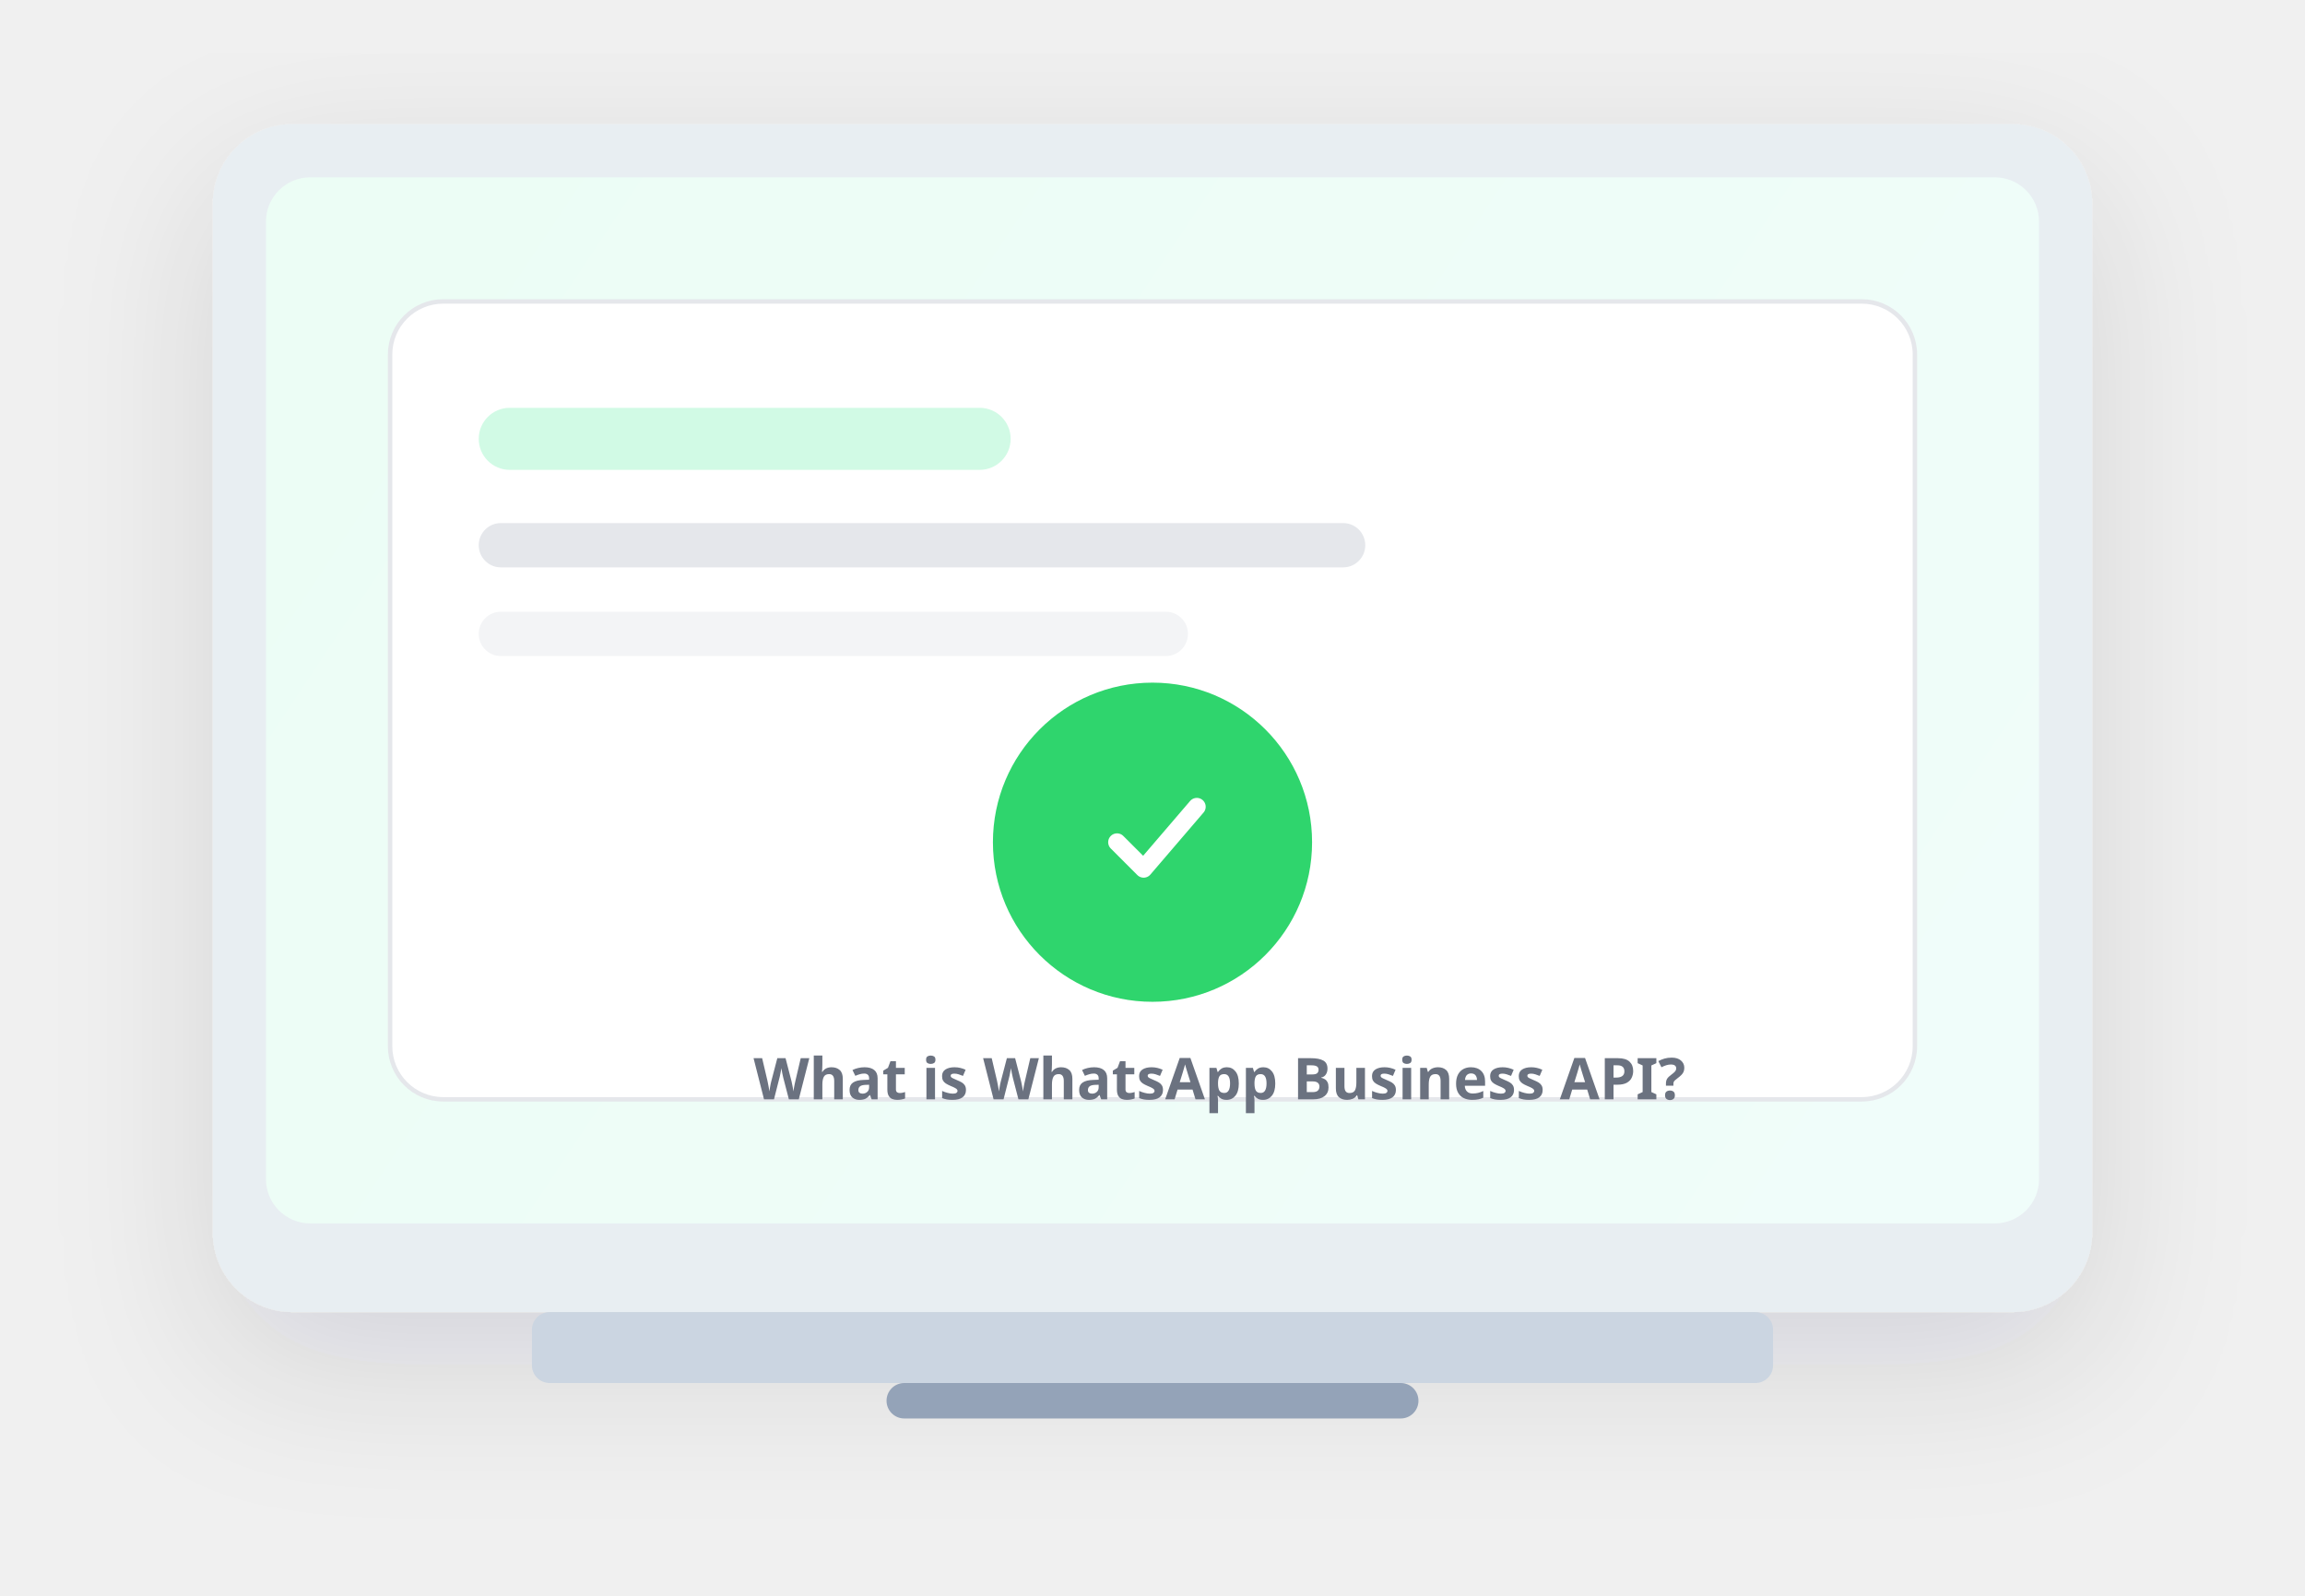
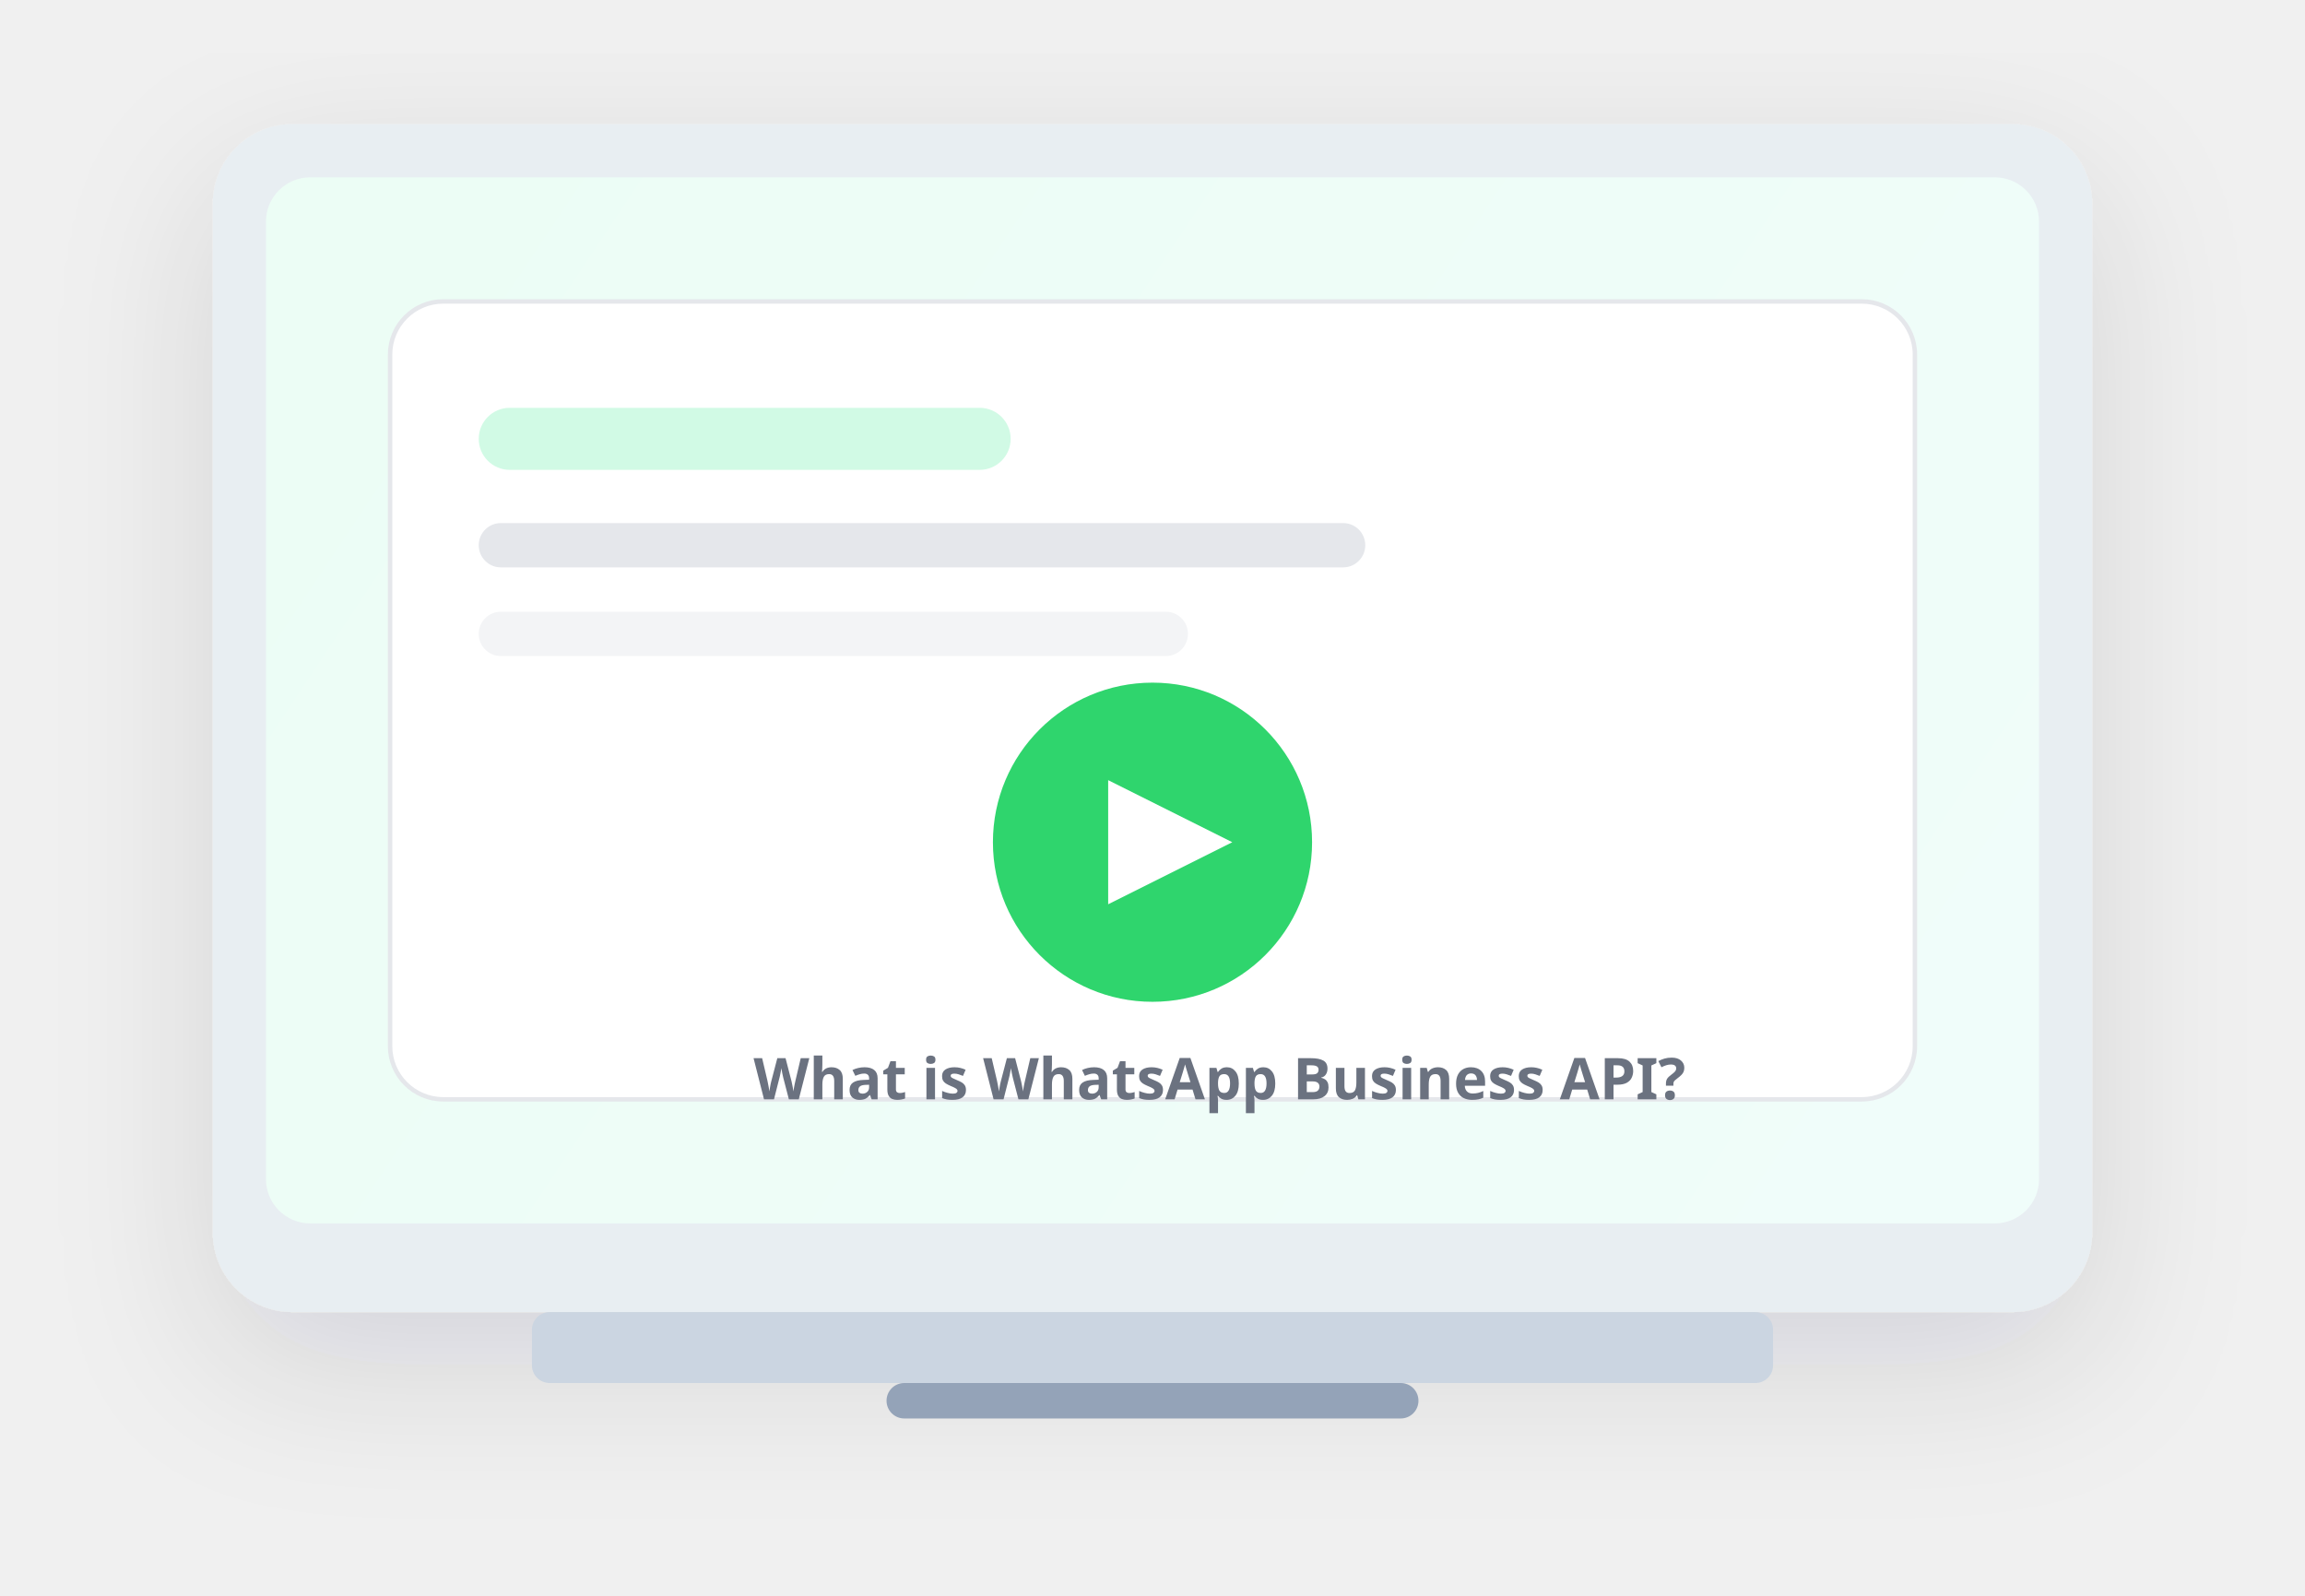
<svg xmlns="http://www.w3.org/2000/svg" viewBox="0 0 520 360" fill="none" aria-hidden="true">
  <defs>
    <linearGradient id="screen" x1="80" y1="40" x2="440" y2="280" gradientUnits="userSpaceOnUse">
      <stop stop-color="#ECFDF5" />
      <stop offset="1" stop-color="#F0FDFA" />
    </linearGradient>
    <filter id="soft" x="-20%" y="-20%" width="140%" height="140%">
      <feDropShadow dx="0" dy="12" stdDeviation="18" flood-color="#0F172A" flood-opacity="0.12" />
    </filter>
  </defs>
  <rect x="48" y="28" width="424" height="268" rx="18" fill="#E8EEF2" filter="url(#soft)" />
  <rect x="60" y="40" width="400" height="236" rx="10" fill="url(#screen)" />
  <rect x="88" y="68" width="344" height="180" rx="12" fill="#FFFFFF" stroke="#E5E7EB" />
  <rect x="108" y="92" width="120" height="14" rx="7" fill="#D1FAE5" />
  <rect x="108" y="118" width="200" height="10" rx="5" fill="#E5E7EB" />
  <rect x="108" y="138" width="160" height="10" rx="5" fill="#F3F4F6" />
  <circle cx="260" cy="190" r="36" fill="#25D366" opacity="0.95" />
-   <path d="M252 190 L258 196 L270 182" stroke="white" stroke-width="4" stroke-linecap="round" stroke-linejoin="round" />
+   <path d="M250 176 L250 204 L278 190 Z" fill="white" />
  <text x="170" y="248" fill="#6B7280" font-family="system-ui,sans-serif" font-size="13" font-weight="600">What is WhatsApp Business API?</text>
  <rect x="120" y="296" width="280" height="16" rx="4" fill="#CBD5E1" />
  <rect x="200" y="312" width="120" height="8" rx="4" fill="#94A3B8" />
</svg>
